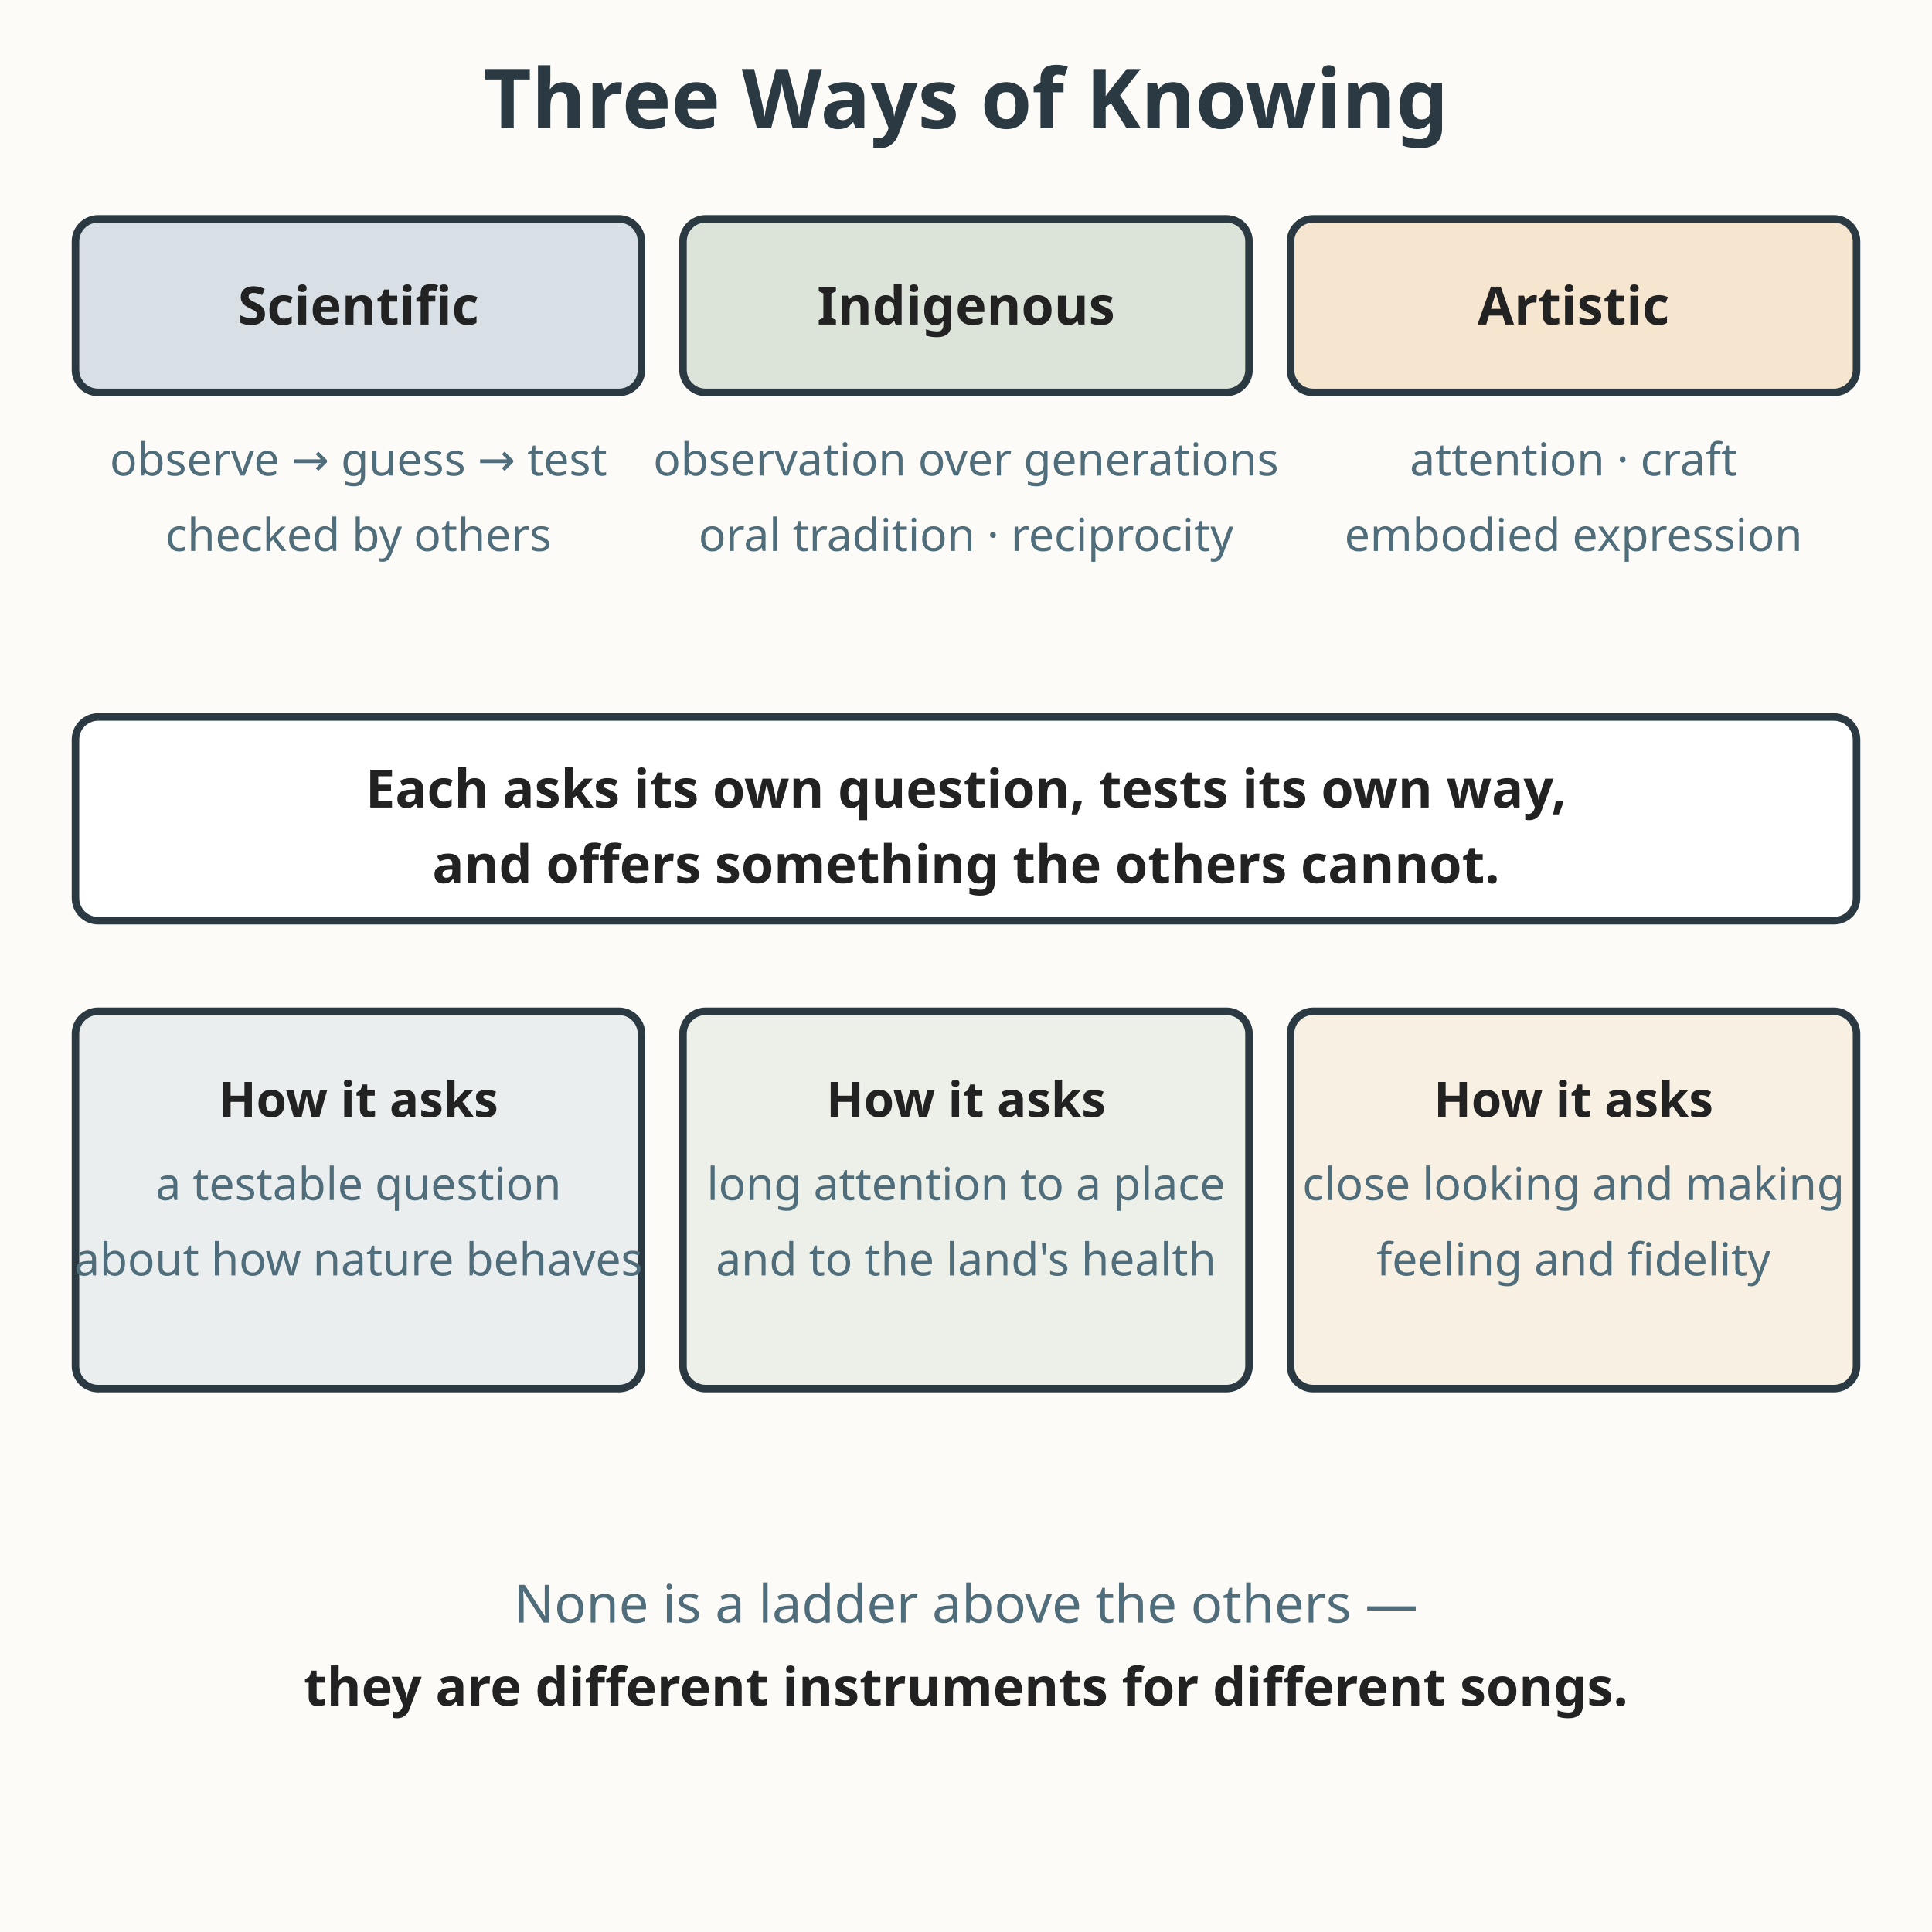
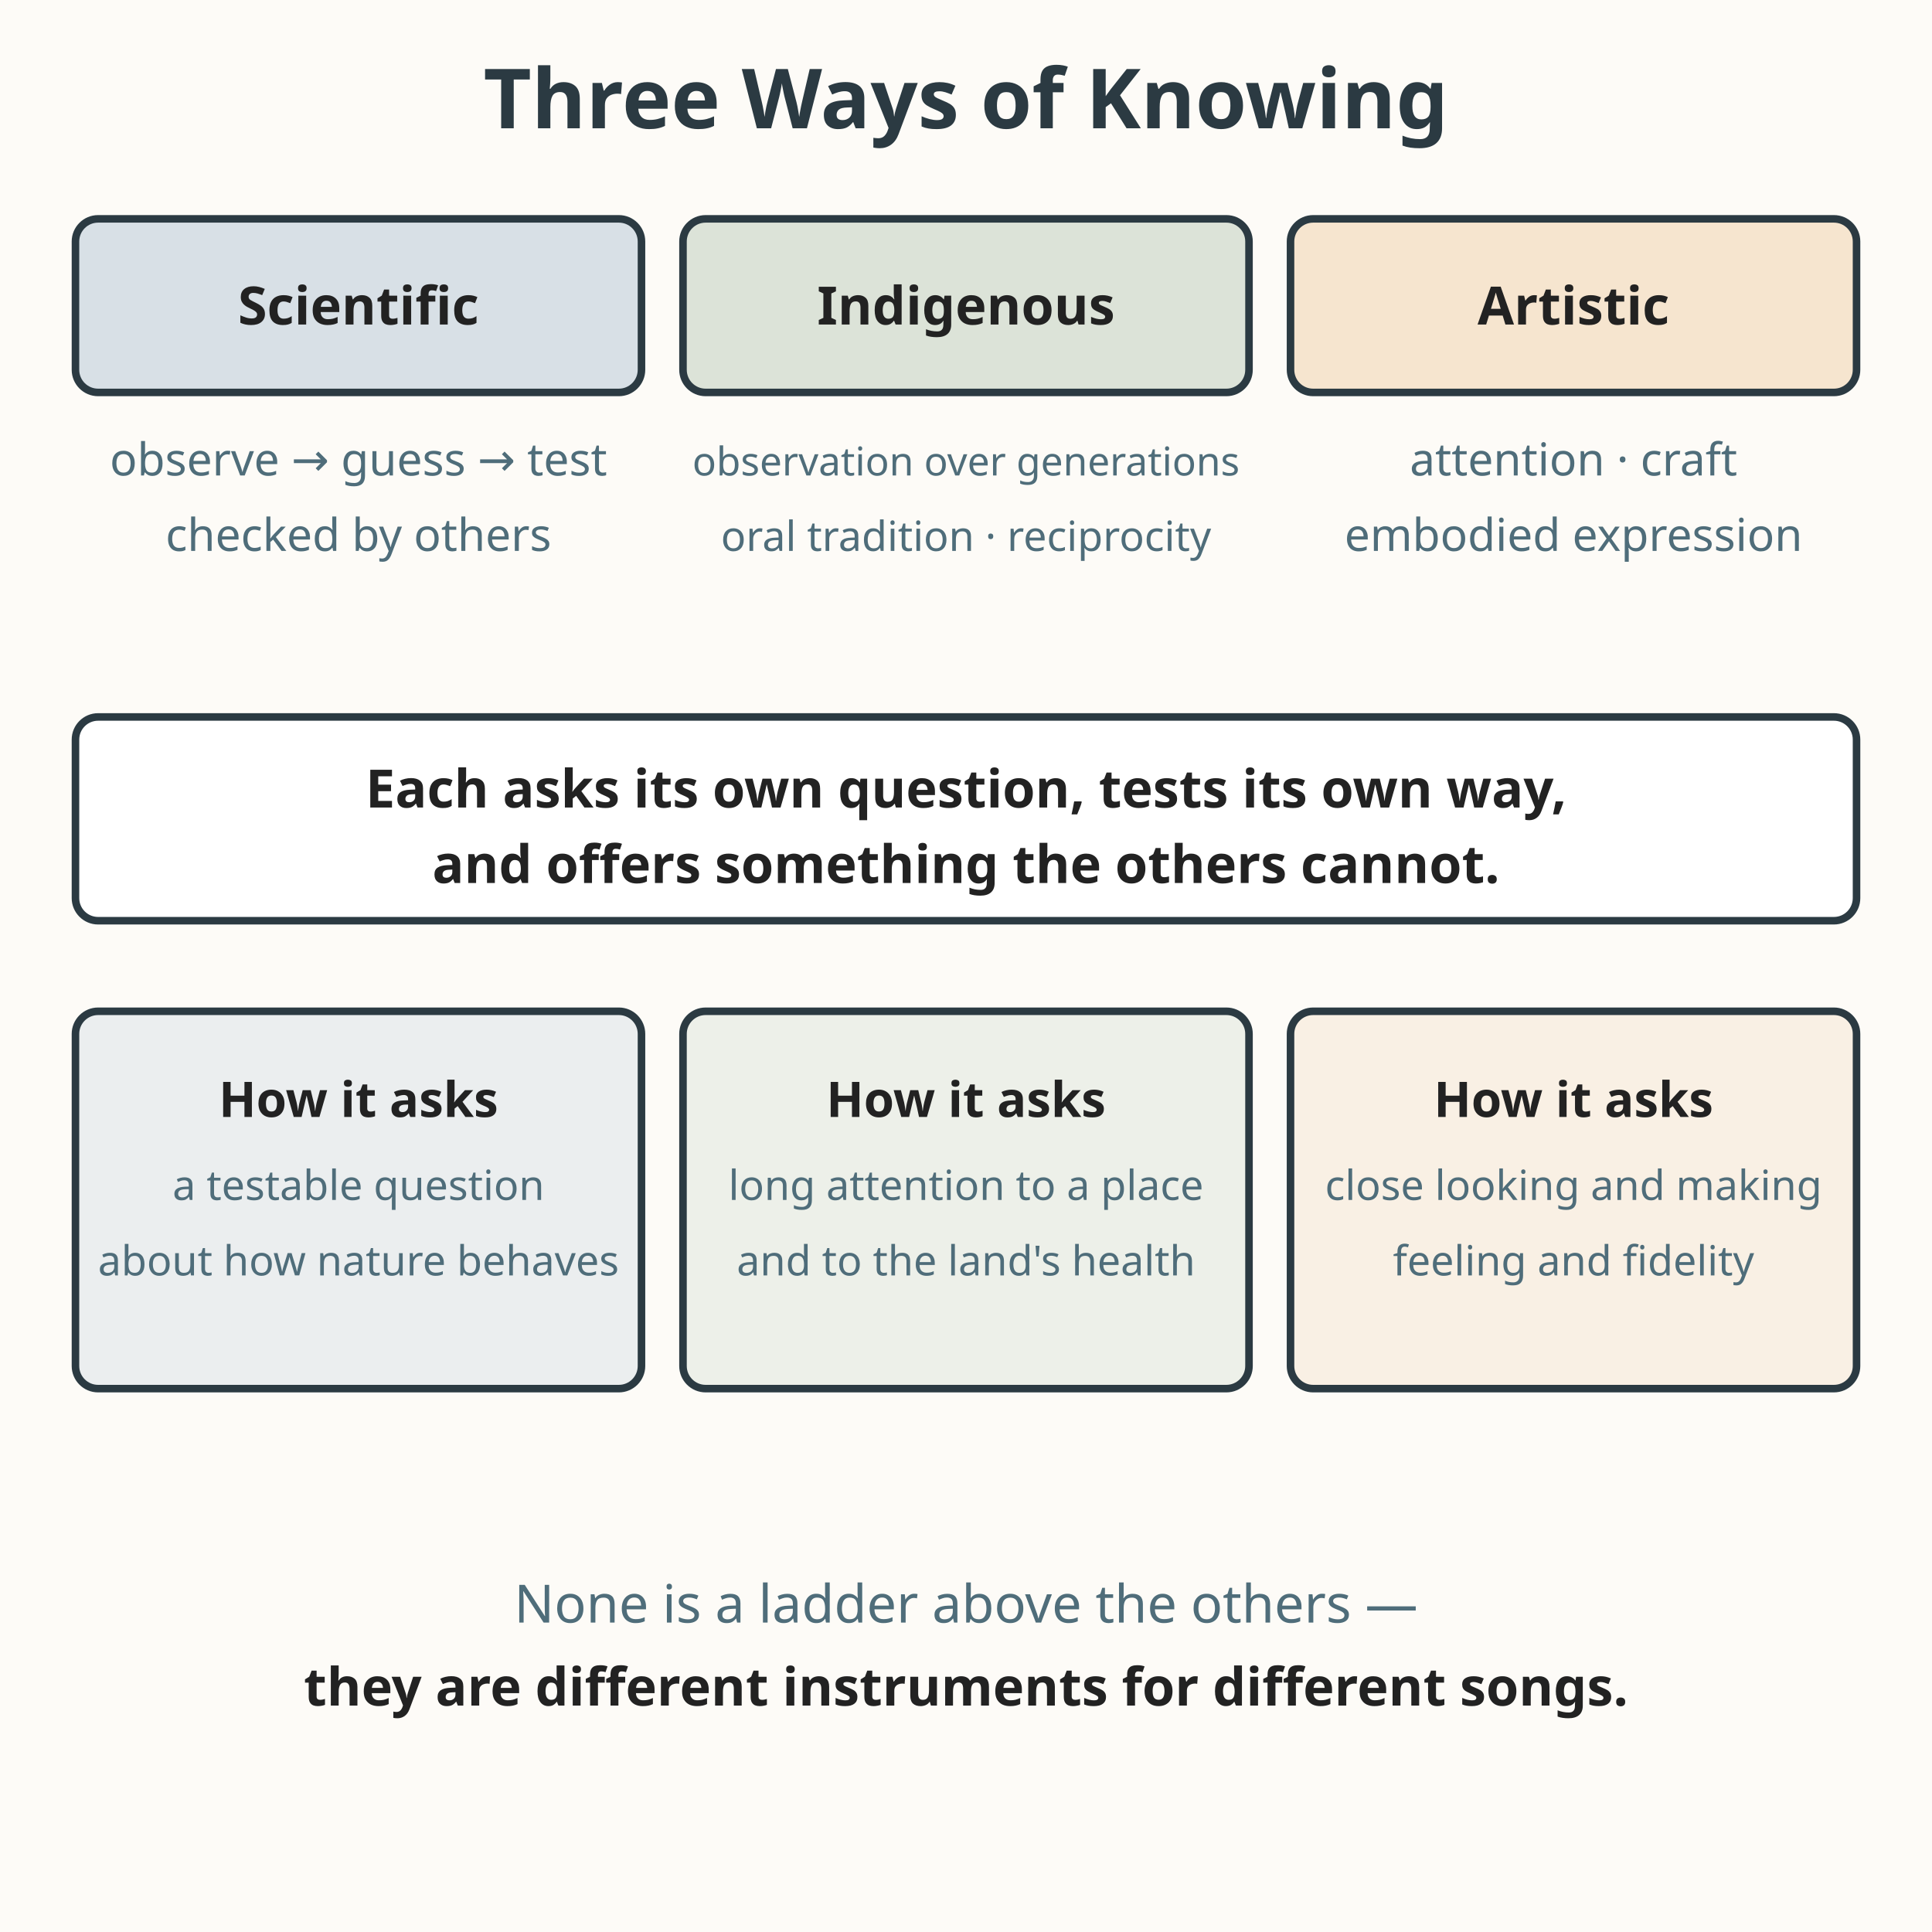
<svg xmlns="http://www.w3.org/2000/svg" viewBox="0 0 512 512" role="img" aria-labelledby="title-L-11-006-04-three-ways-of-knowing desc-L-11-006-04-three-ways-of-knowing">
  <rect width="512" height="512" fill="#fdfbf7" />
  <text x="256" y="34" text-anchor="middle" font-family="sans-serif" font-size="22" fill="#2b3a42" font-weight="bold">Three Ways of Knowing</text>
  <rect x="20" y="58" width="150" height="46" fill="#6b93b6" fill-opacity="0.25" stroke="#2b3a42" stroke-width="2" rx="6" />
  <text x="95" y="86" text-anchor="middle" font-family="sans-serif" font-size="14" fill="#222222" font-weight="bold">Scientific</text>
  <text x="95" y="126" text-anchor="middle" font-family="sans-serif" font-size="12" fill="#4f6d7a">observe → guess → test</text>
  <text x="95" y="146" text-anchor="middle" font-family="sans-serif" font-size="12" fill="#4f6d7a">checked by others</text>
  <rect x="181" y="58" width="150" height="46" fill="#7a9e7e" fill-opacity="0.25" stroke="#2b3a42" stroke-width="2" rx="6" />
  <text x="256" y="86" text-anchor="middle" font-family="sans-serif" font-size="14" fill="#222222" font-weight="bold">Indigenous</text>
-   <text x="256" y="126" text-anchor="middle" font-family="sans-serif" font-size="12" fill="#4f6d7a">observation over generations</text>
-   <text x="256" y="146" text-anchor="middle" font-family="sans-serif" font-size="12" fill="#4f6d7a">oral tradition · reciprocity</text>
+   <text x="256" y="126" text-anchor="middle" font-family="sans-serif" font-size="10.5" fill="#4f6d7a">observation over generations</text>
+   <text x="256" y="146" text-anchor="middle" font-family="sans-serif" font-size="11" fill="#4f6d7a">oral tradition · reciprocity</text>
  <rect x="342" y="58" width="150" height="46" fill="#e0a458" fill-opacity="0.25" stroke="#2b3a42" stroke-width="2" rx="6" />
  <text x="417" y="86" text-anchor="middle" font-family="sans-serif" font-size="14" fill="#222222" font-weight="bold">Artistic</text>
  <text x="417" y="126" text-anchor="middle" font-family="sans-serif" font-size="12" fill="#4f6d7a">attention · craft</text>
  <text x="417" y="146" text-anchor="middle" font-family="sans-serif" font-size="12" fill="#4f6d7a">embodied expression</text>
  <rect x="20" y="190" width="472" height="54" fill="#ffffff" stroke="#2b3a42" stroke-width="2" rx="6" />
  <text x="256" y="214" text-anchor="middle" font-family="sans-serif" font-size="14" fill="#222222" font-weight="bold">Each asks its own question, tests its own way,</text>
  <text x="256" y="234" text-anchor="middle" font-family="sans-serif" font-size="14" fill="#222222" font-weight="bold">and offers something the others cannot.</text>
  <rect x="20" y="268" width="150" height="100" fill="#6b93b6" fill-opacity="0.12" stroke="#2b3a42" stroke-width="2" rx="6" />
  <text x="95" y="296" text-anchor="middle" font-family="sans-serif" font-size="13" fill="#222222" font-weight="bold">How it asks</text>
-   <text x="95" y="318" text-anchor="middle" font-family="sans-serif" font-size="12" fill="#4f6d7a">a testable question</text>
-   <text x="95" y="338" text-anchor="middle" font-family="sans-serif" font-size="12" fill="#4f6d7a">about how nature behaves</text>
+   <text x="95" y="318" text-anchor="middle" font-family="sans-serif" font-size="11" fill="#4f6d7a">a testable question</text>
+   <text x="95" y="338" text-anchor="middle" font-family="sans-serif" font-size="11" fill="#4f6d7a">about how nature behaves</text>
  <rect x="181" y="268" width="150" height="100" fill="#7a9e7e" fill-opacity="0.12" stroke="#2b3a42" stroke-width="2" rx="6" />
  <text x="256" y="296" text-anchor="middle" font-family="sans-serif" font-size="13" fill="#222222" font-weight="bold">How it asks</text>
-   <text x="256" y="318" text-anchor="middle" font-family="sans-serif" font-size="12" fill="#4f6d7a">long attention to a place</text>
-   <text x="256" y="338" text-anchor="middle" font-family="sans-serif" font-size="12" fill="#4f6d7a">and to the land's health</text>
+   <text x="256" y="318" text-anchor="middle" font-family="sans-serif" font-size="11" fill="#4f6d7a">long attention to a place</text>
+   <text x="256" y="338" text-anchor="middle" font-family="sans-serif" font-size="11" fill="#4f6d7a">and to the land's health</text>
  <rect x="342" y="268" width="150" height="100" fill="#e0a458" fill-opacity="0.12" stroke="#2b3a42" stroke-width="2" rx="6" />
  <text x="417" y="296" text-anchor="middle" font-family="sans-serif" font-size="13" fill="#222222" font-weight="bold">How it asks</text>
-   <text x="417" y="318" text-anchor="middle" font-family="sans-serif" font-size="12" fill="#4f6d7a">close looking and making</text>
-   <text x="417" y="338" text-anchor="middle" font-family="sans-serif" font-size="12" fill="#4f6d7a">feeling and fidelity</text>
+   <text x="417" y="318" text-anchor="middle" font-family="sans-serif" font-size="11" fill="#4f6d7a">close looking and making</text>
+   <text x="417" y="338" text-anchor="middle" font-family="sans-serif" font-size="11" fill="#4f6d7a">feeling and fidelity</text>
  <text x="256" y="430" text-anchor="middle" font-family="sans-serif" font-size="14" fill="#4f6d7a">None is a ladder above the others —</text>
  <text x="256" y="452" text-anchor="middle" font-family="sans-serif" font-size="14" fill="#222222" font-weight="bold">they are different instruments for different songs.</text>
</svg>
